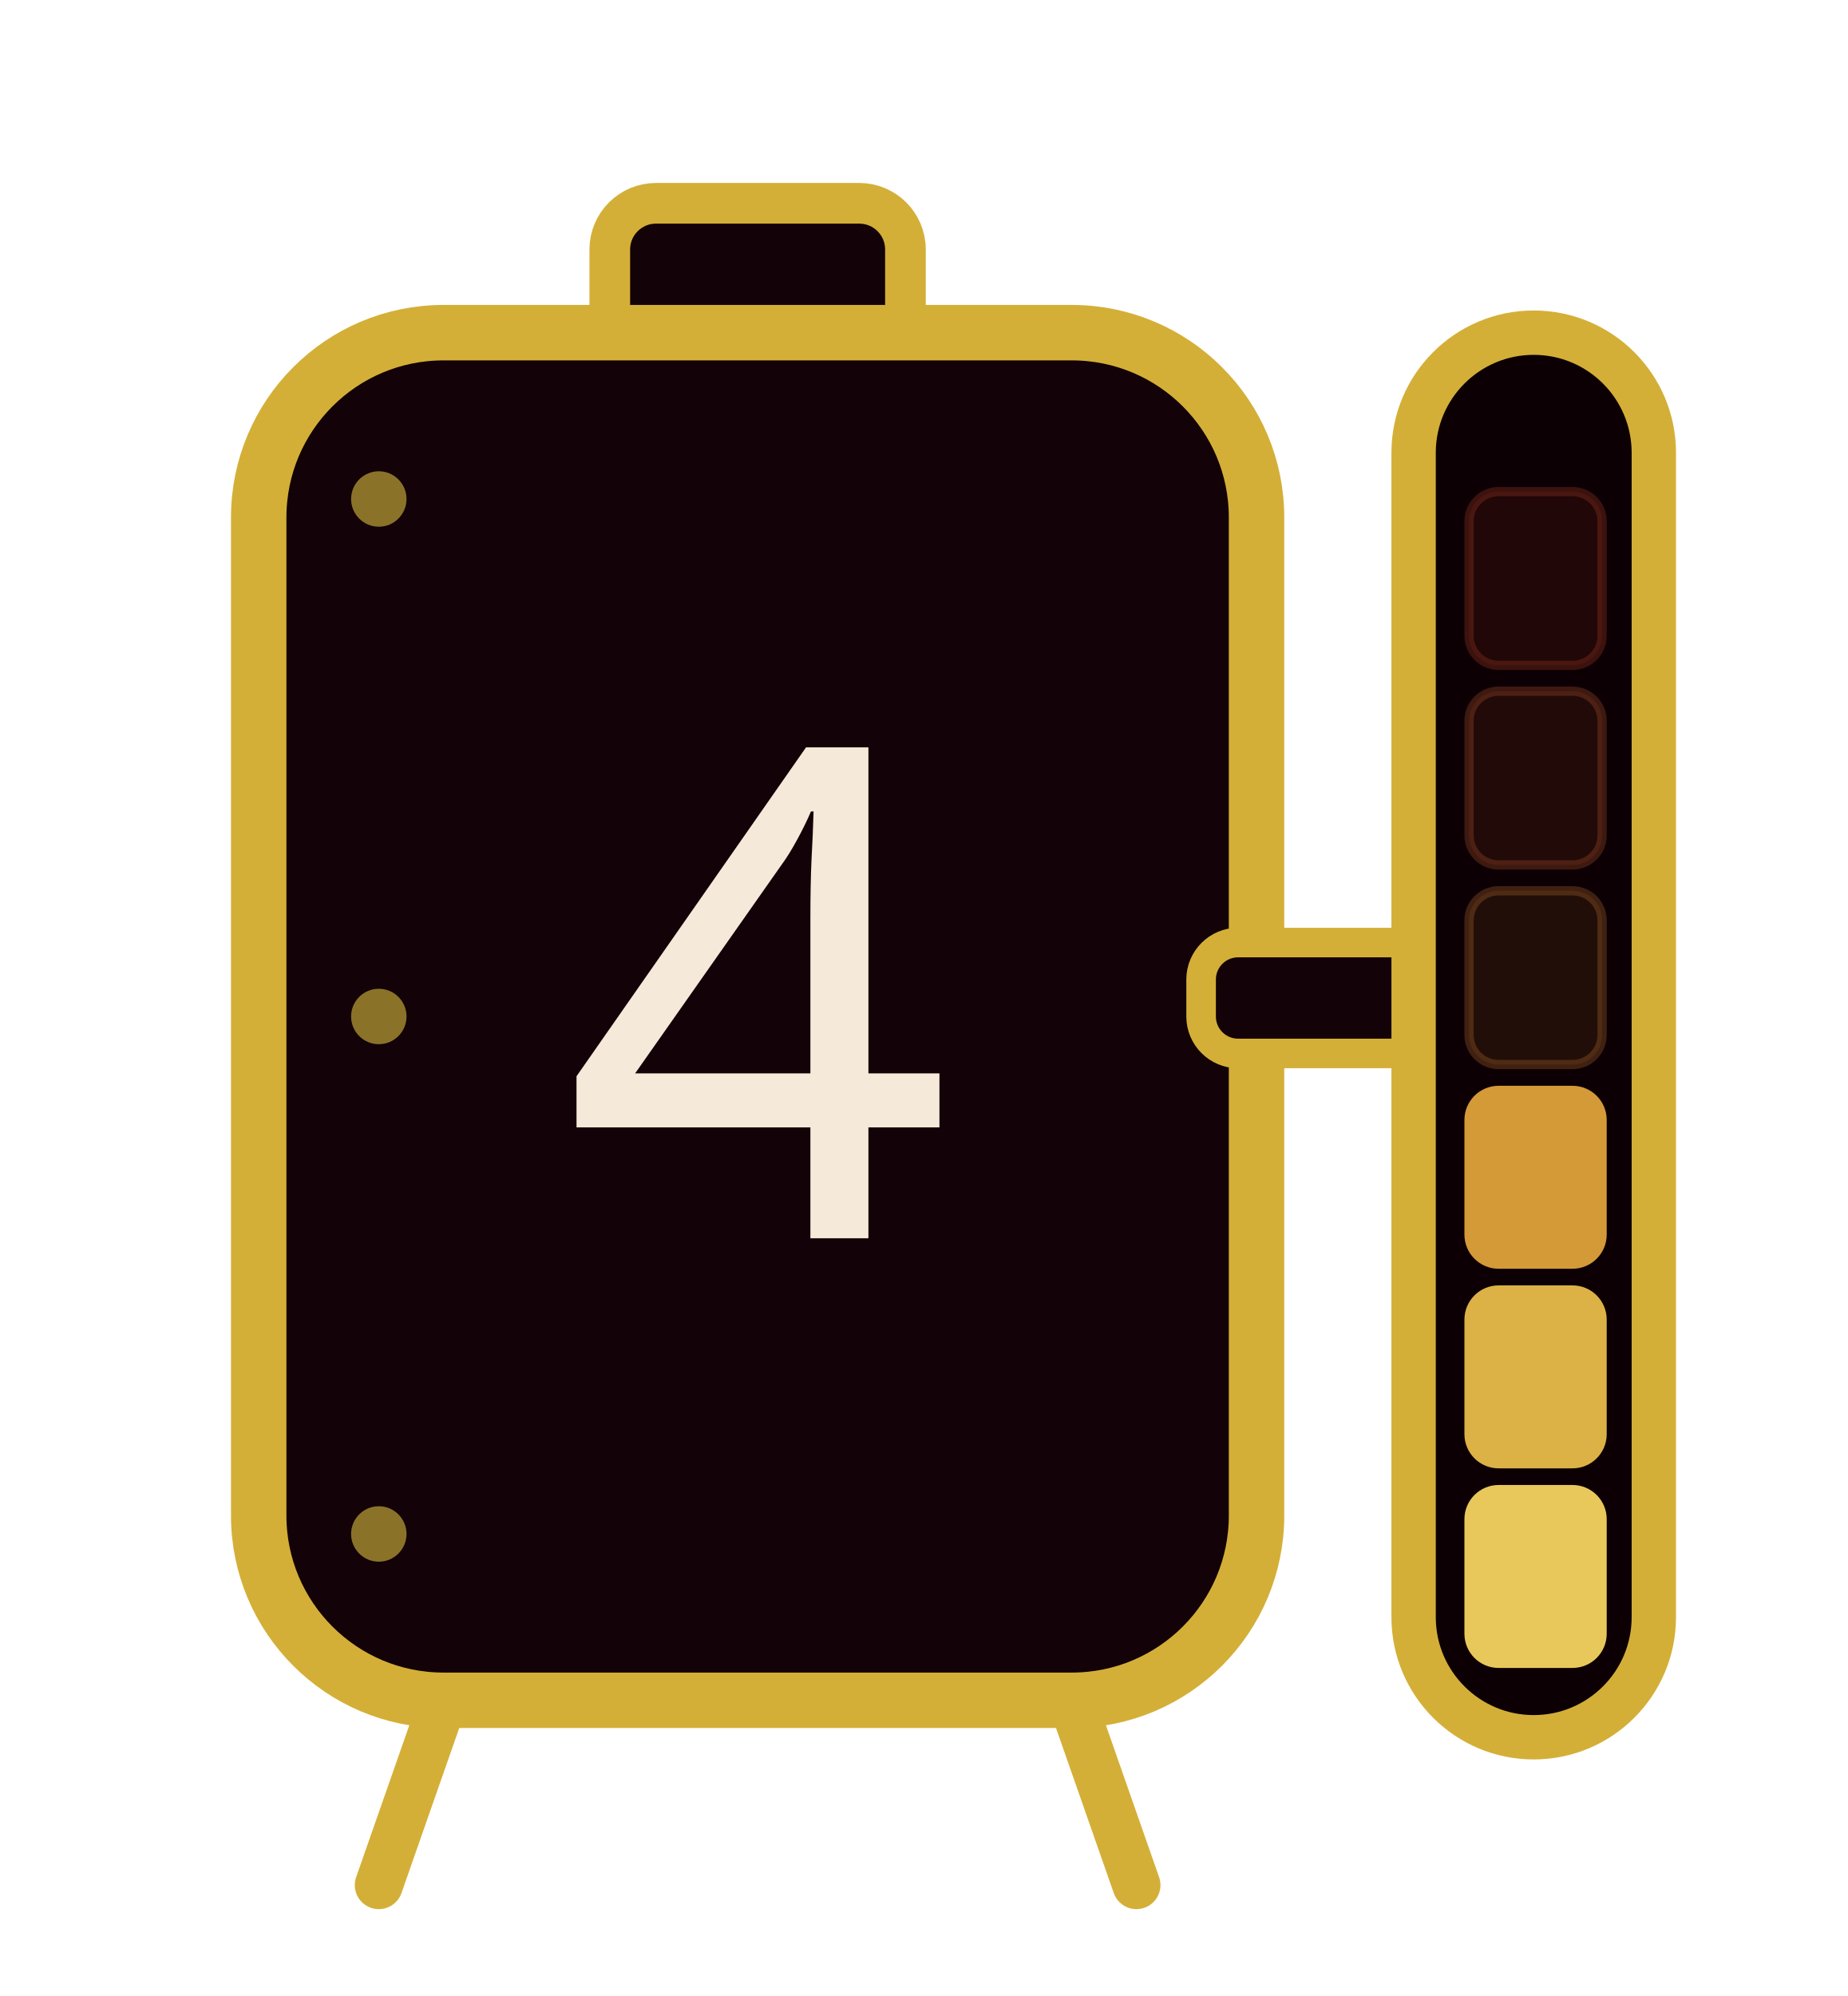
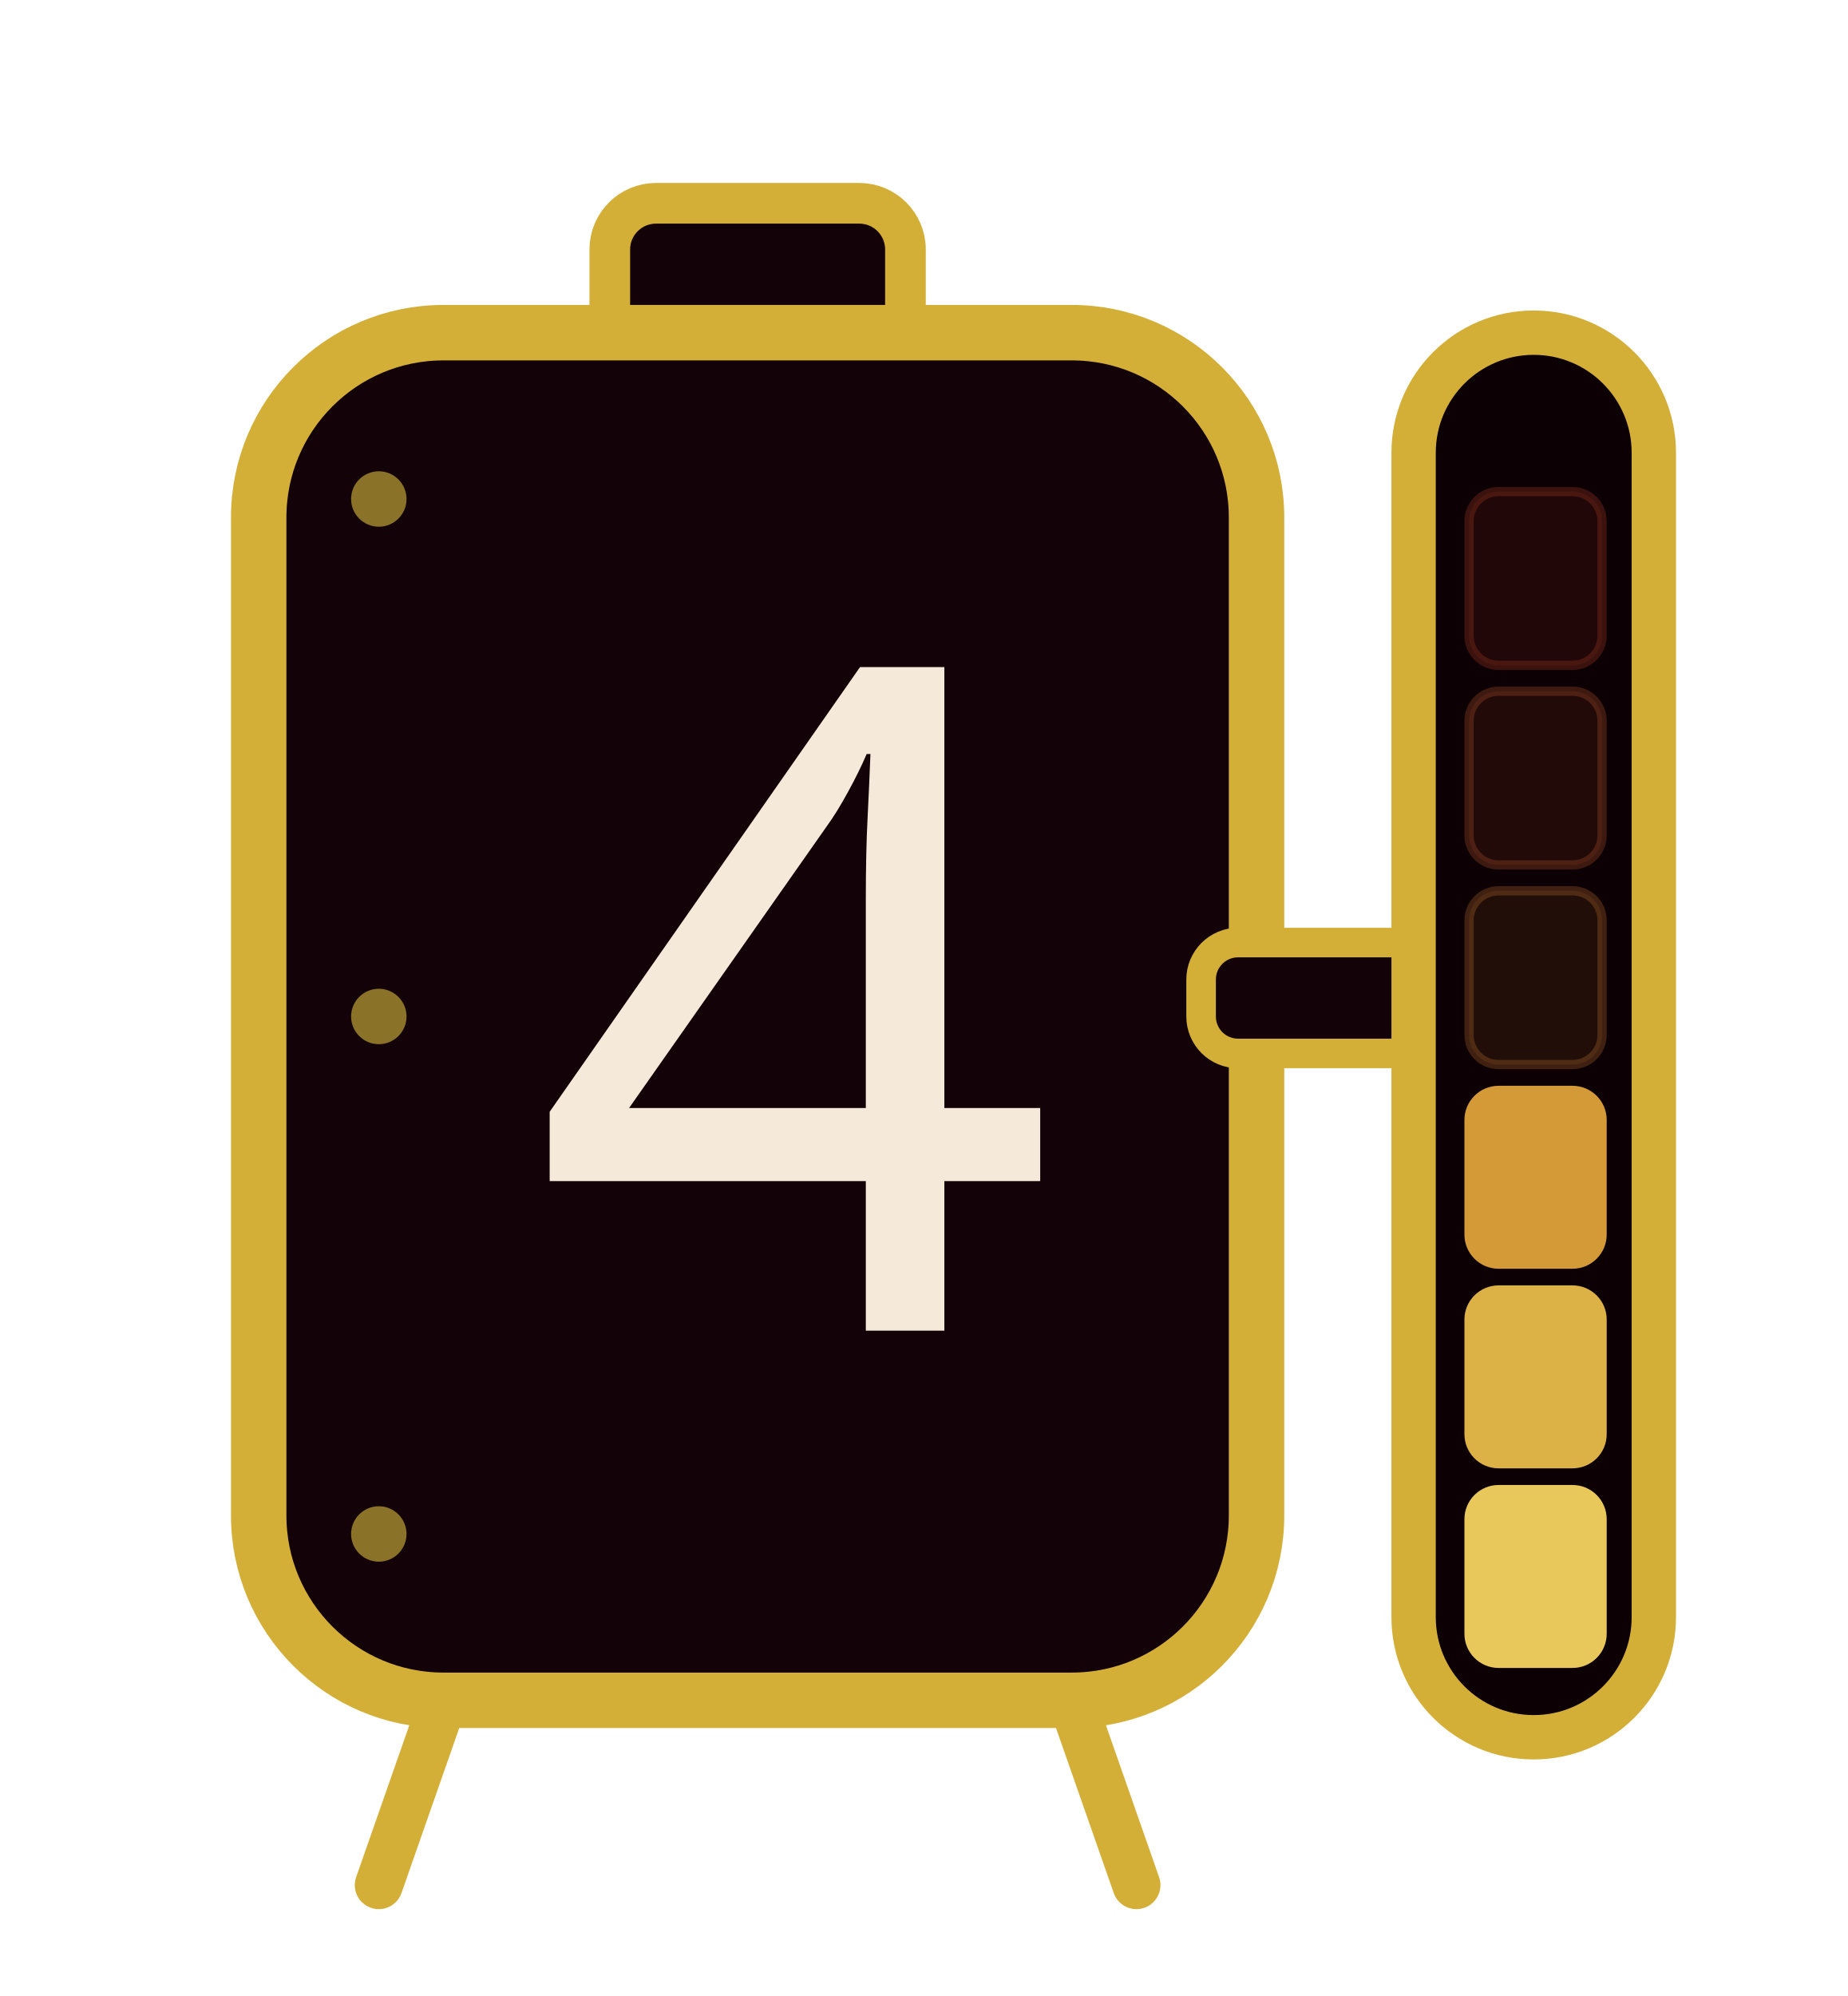
<svg xmlns="http://www.w3.org/2000/svg" viewBox="0 0 100 108" width="200" height="216">
  <defs />
  <rect x="33" y="11" width="16" height="8" rx="2.5" fill="#130207" stroke="#d4af37" stroke-width="2.2" />
  <path d="M24 92 l-3.5 10 M58 92 l3.5 10" stroke="#d4af37" stroke-width="2.6" stroke-linecap="round" />
  <rect x="14" y="18" width="54" height="74" rx="10" fill="#130207" stroke="#d4af37" stroke-width="3" />
  <circle cx="20.5" cy="27" r="1.5" fill="#8a7329" />
  <circle cx="20.5" cy="55" r="1.5" fill="#8a7329" />
  <circle cx="20.5" cy="83" r="1.5" fill="#8a7329" />
-   <text x="41" y="67" text-anchor="middle" font-family="'Bebas Neue', Impact, sans-serif" font-size="37" fill="#f5e9d9">4</text>
+   <text x="43" y="72" text-anchor="middle" font-family="'Bebas Neue', Impact, sans-serif" font-size="50" fill="#f5e9d9">4</text>
  <rect x="65" y="51" width="14" height="6" rx="2" fill="#130207" stroke="#d4af37" stroke-width="1.6" />
  <rect x="76.5" y="18" width="13" height="76" rx="6.5" fill="#0d0005" stroke="#d4af37" stroke-width="2.4" />
  <rect x="79.5" y="80.6" width="7.2" height="9.4" rx="1.6" fill="#e8c85a" fill-opacity="1" stroke="#e8c85a" stroke-opacity="1" stroke-width="0.5" />
  <rect x="79.5" y="69.8" width="7.2" height="9.4" rx="1.6" fill="#dcb246" fill-opacity="1" stroke="#dcb246" stroke-opacity="1" stroke-width="0.5" />
  <rect x="79.5" y="59.0" width="7.2" height="9.4" rx="1.6" fill="#d49a37" fill-opacity="1" stroke="#d49a37" stroke-opacity="1" stroke-width="0.5" />
  <rect x="79.5" y="48.2" width="7.2" height="9.4" rx="1.6" fill="#cf7f33" fill-opacity="0.11" stroke="#cf7f33" stroke-opacity="0.26" stroke-width="0.5" />
  <rect x="79.5" y="37.4" width="7.2" height="9.4" rx="1.6" fill="#c8632e" fill-opacity="0.11" stroke="#c8632e" stroke-opacity="0.26" stroke-width="0.5" />
  <rect x="79.5" y="26.6" width="7.2" height="9.4" rx="1.6" fill="#c0472a" fill-opacity="0.11" stroke="#c0472a" stroke-opacity="0.26" stroke-width="0.5" />
</svg>
